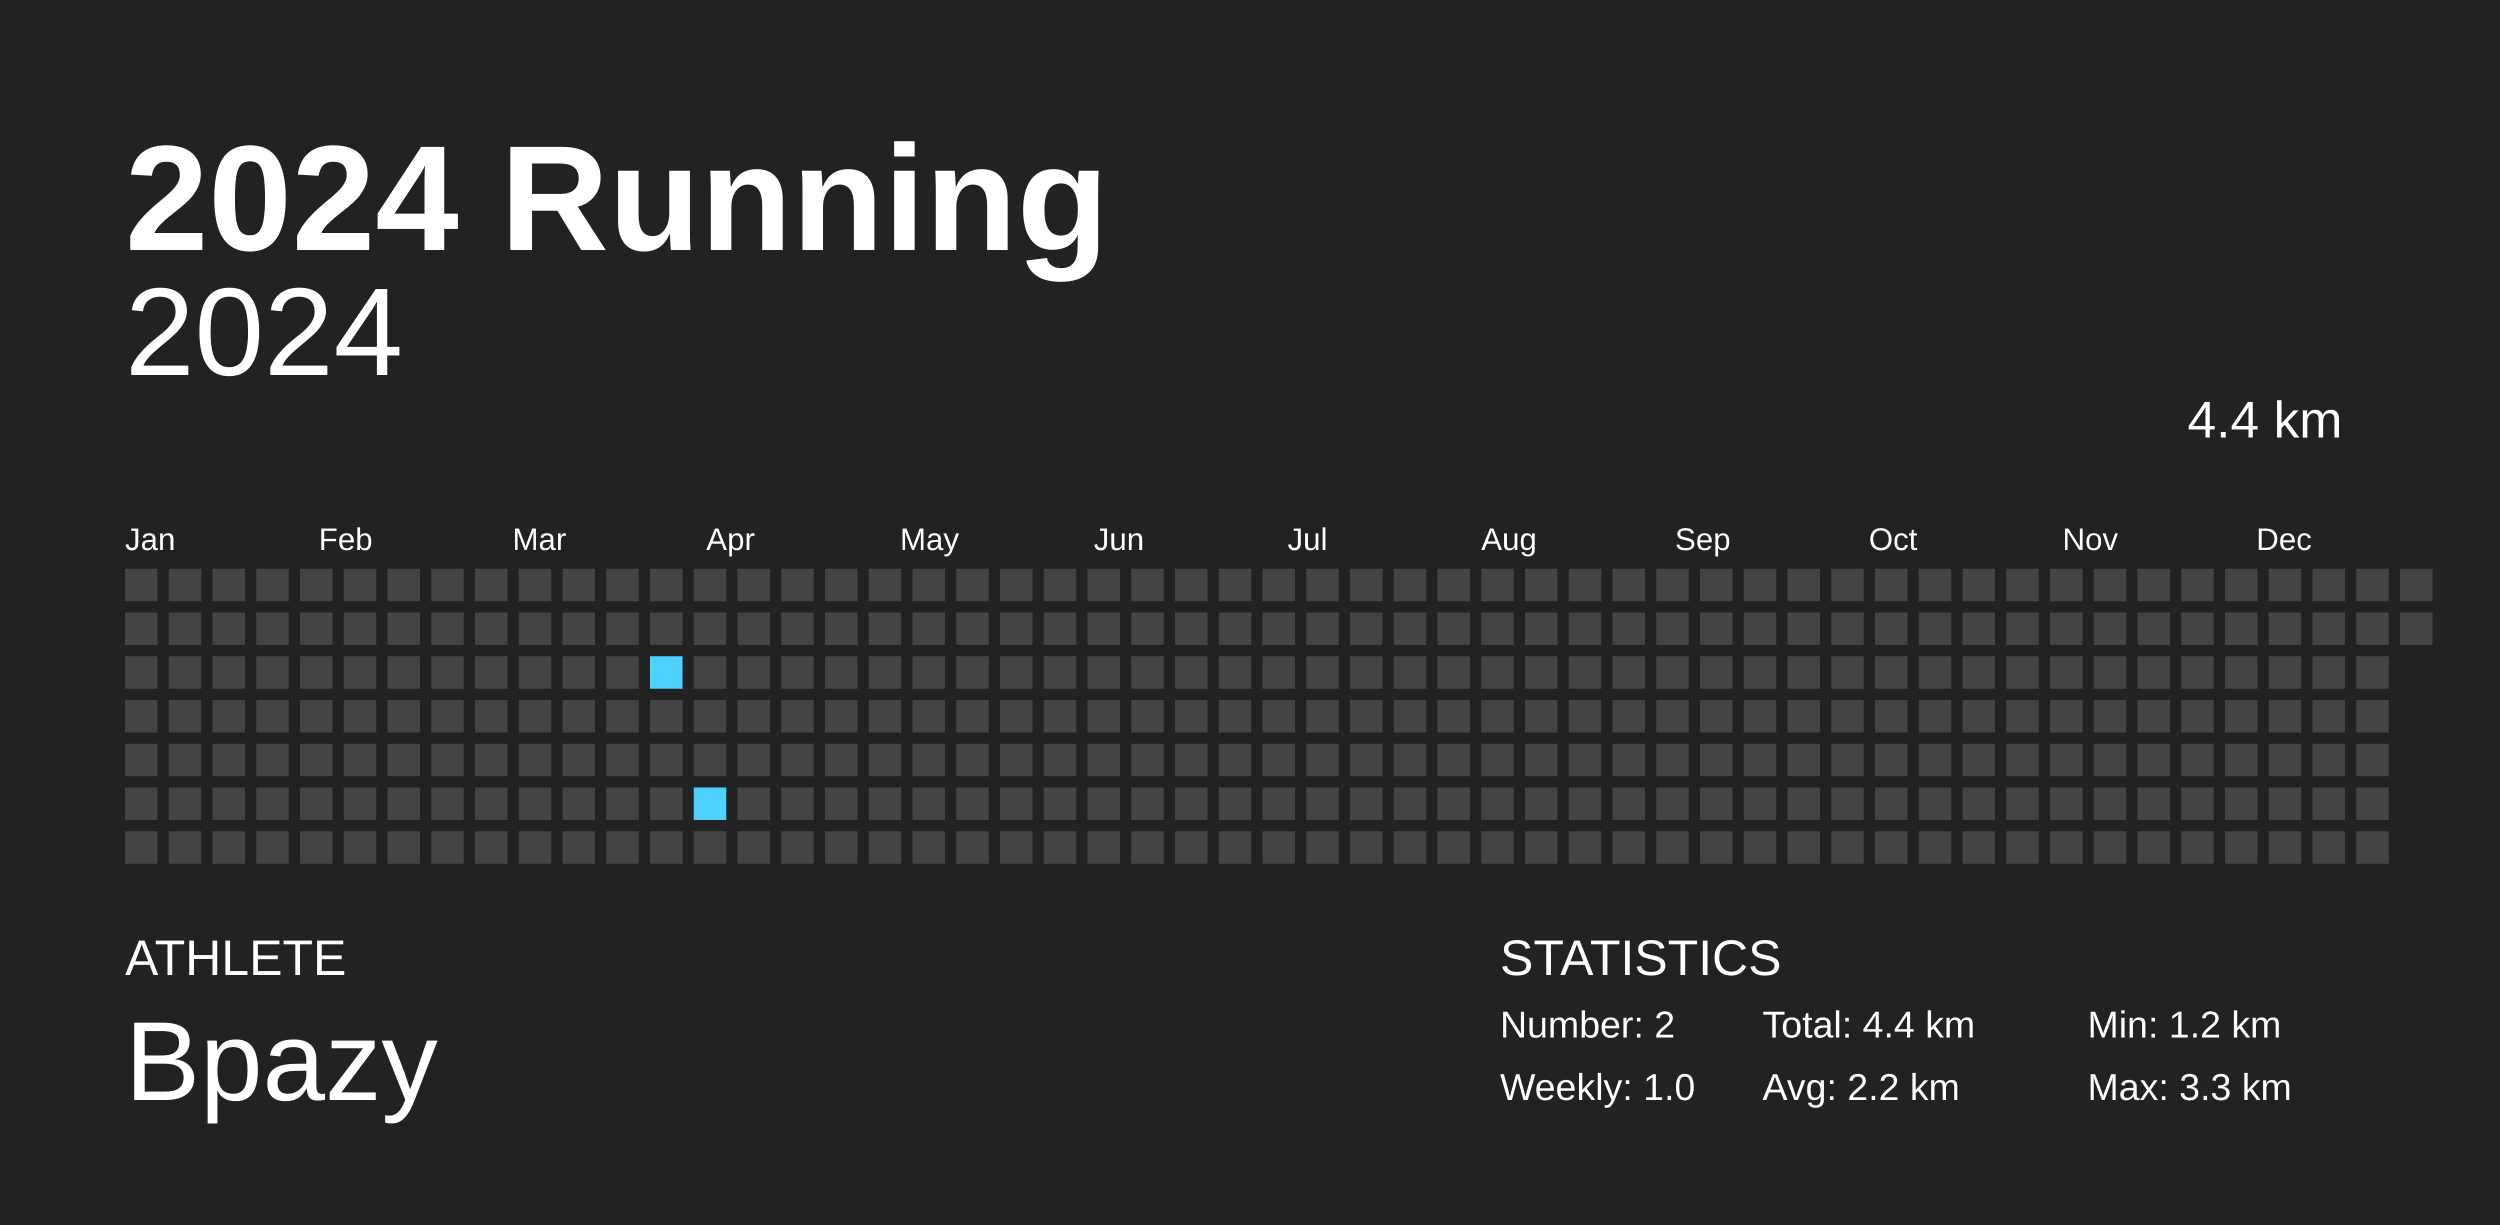
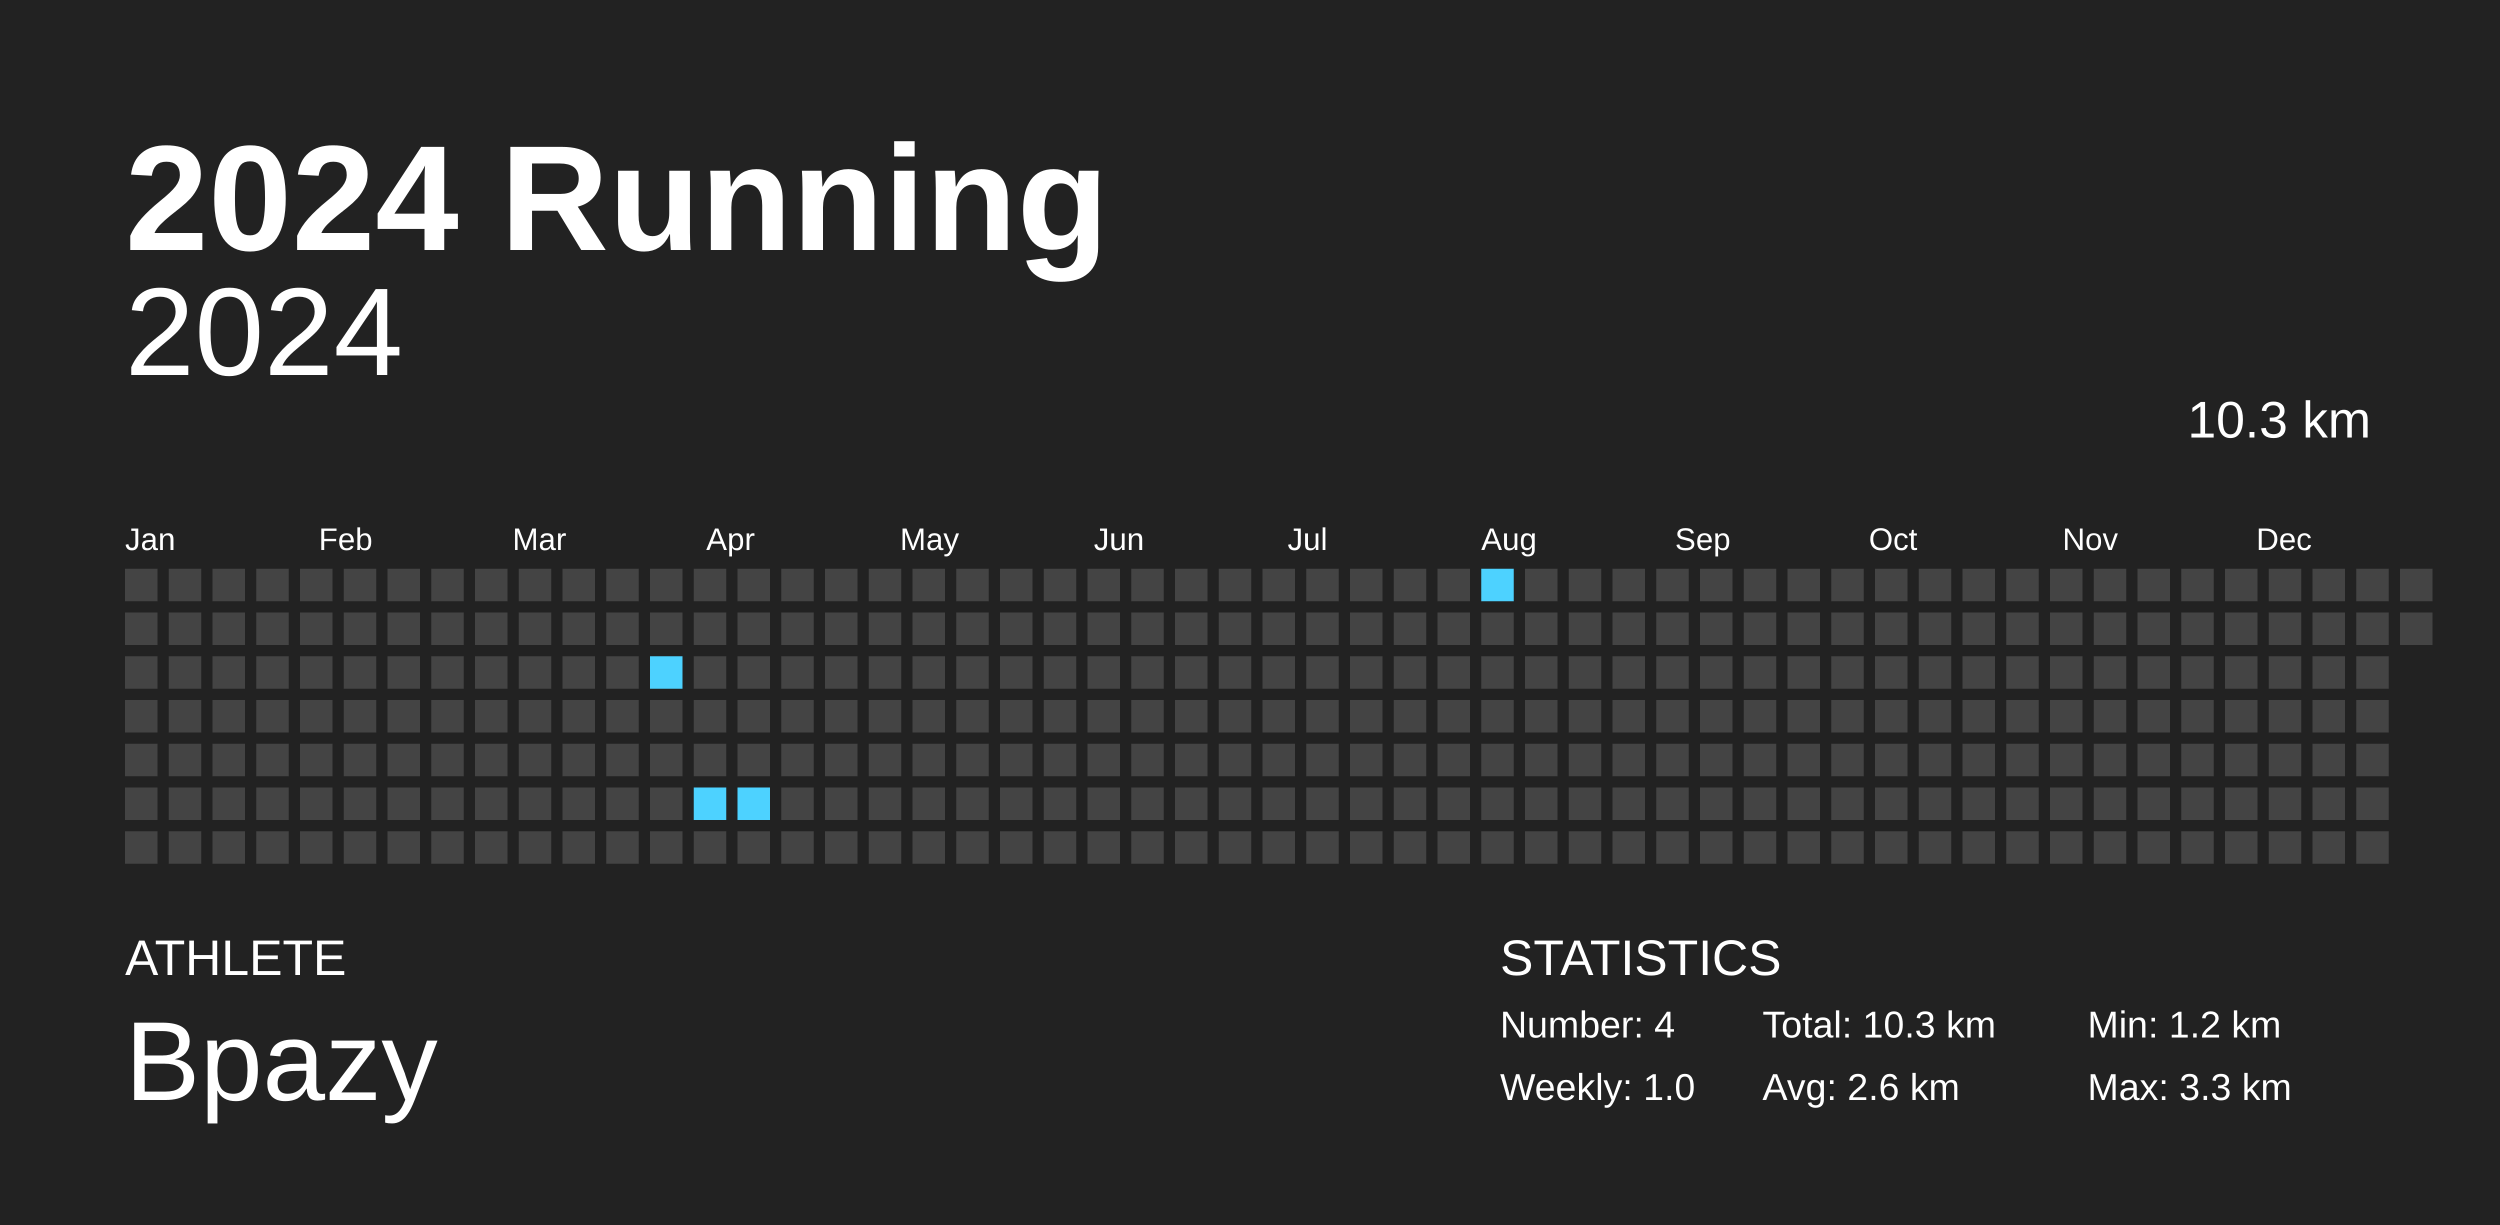
<svg xmlns="http://www.w3.org/2000/svg" baseProfile="full" height="98mm" version="1.1" viewBox="0,0,200,98" width="200mm">
  <defs />
  <rect fill="#222222" height="98" width="200" x="0" y="0" />
  <text fill="#FFFFFF" style="font-size:12px; font-family:Arial; font-weight:bold;" x="10" y="20">2024 Running</text>
  <text fill="#FFFFFF" style="font-size:4px; font-family:Arial" x="10" y="78">ATHLETE</text>
  <text fill="#FFFFFF" style="font-size:9px; font-family:Arial" x="10" y="88">Bpazy</text>
  <text fill="#FFFFFF" style="font-size:4px; font-family:Arial" x="120" y="78">STATISTICS</text>
-   <text fill="#FFFFFF" style="font-size:3px; font-family:Arial" x="120" y="83">Number: 2</text>
+   <text fill="#FFFFFF" style="font-size:3px; font-family:Arial" x="120" y="83">Number: 4</text>
  <text fill="#FFFFFF" style="font-size:3px; font-family:Arial" x="120" y="88">Weekly: 1.0</text>
-   <text fill="#FFFFFF" style="font-size:3px; font-family:Arial" x="141" y="83">Total: 4.4 km</text>
-   <text fill="#FFFFFF" style="font-size:3px; font-family:Arial" x="141" y="88">Avg: 2.2 km</text>
+   <text fill="#FFFFFF" style="font-size:3px; font-family:Arial" x="141" y="83">Total: 10.3 km</text>
+   <text fill="#FFFFFF" style="font-size:3px; font-family:Arial" x="141" y="88">Avg: 2.6 km</text>
  <text fill="#FFFFFF" style="font-size:3px; font-family:Arial" x="167" y="83">Min: 1.2 km</text>
  <text fill="#FFFFFF" style="font-size:3px; font-family:Arial" x="167" y="88">Max: 3.3 km</text>
  <text alignment-baseline="hanging" fill="#FFFFFF" style="font-size:10.0px; font-family:Arial;" x="10" y="30">2024</text>
-   <text alignment-baseline="hanging" fill="#FFFFFF" style="font-size:4.125px; font-family:Arial;" x="175" y="35">4.4 km</text>
+   <text alignment-baseline="hanging" fill="#FFFFFF" style="font-size:4.125px; font-family:Arial;" x="175" y="35">10.3 km</text>
  <text fill="#FFFFFF" style="font-size:2.5px; font-family:Arial" x="10.0" y="44">Jan</text>
  <text fill="#FFFFFF" style="font-size:2.5px; font-family:Arial" x="25.5" y="44">Feb</text>
  <text fill="#FFFFFF" style="font-size:2.5px; font-family:Arial" x="41.0" y="44">Mar</text>
  <text fill="#FFFFFF" style="font-size:2.5px; font-family:Arial" x="56.5" y="44">Apr</text>
  <text fill="#FFFFFF" style="font-size:2.5px; font-family:Arial" x="72.0" y="44">May</text>
  <text fill="#FFFFFF" style="font-size:2.5px; font-family:Arial" x="87.5" y="44">Jun</text>
  <text fill="#FFFFFF" style="font-size:2.5px; font-family:Arial" x="103.0" y="44">Jul</text>
  <text fill="#FFFFFF" style="font-size:2.5px; font-family:Arial" x="118.5" y="44">Aug</text>
  <text fill="#FFFFFF" style="font-size:2.5px; font-family:Arial" x="134.0" y="44">Sep</text>
  <text fill="#FFFFFF" style="font-size:2.5px; font-family:Arial" x="149.5" y="44">Oct</text>
  <text fill="#FFFFFF" style="font-size:2.5px; font-family:Arial" x="165.0" y="44">Nov</text>
  <text fill="#FFFFFF" style="font-size:2.5px; font-family:Arial" x="180.5" y="44">Dec</text>
  <rect fill="#444444" height="2.6" width="2.6" x="10.0" y="45.5" />
  <rect fill="#444444" height="2.6" width="2.6" x="10.0" y="49.0" />
  <rect fill="#444444" height="2.6" width="2.6" x="10.0" y="52.5" />
  <rect fill="#444444" height="2.6" width="2.6" x="10.0" y="56.0" />
  <rect fill="#444444" height="2.6" width="2.6" x="10.0" y="59.5" />
  <rect fill="#444444" height="2.6" width="2.6" x="10.0" y="63.0" />
  <rect fill="#444444" height="2.6" width="2.6" x="10.0" y="66.5" />
  <rect fill="#444444" height="2.6" width="2.6" x="13.5" y="45.5" />
  <rect fill="#444444" height="2.6" width="2.6" x="13.5" y="49.0" />
  <rect fill="#444444" height="2.6" width="2.6" x="13.5" y="52.5" />
  <rect fill="#444444" height="2.6" width="2.6" x="13.5" y="56.0" />
  <rect fill="#444444" height="2.6" width="2.6" x="13.5" y="59.5" />
  <rect fill="#444444" height="2.6" width="2.6" x="13.5" y="63.0" />
  <rect fill="#444444" height="2.6" width="2.6" x="13.5" y="66.5" />
  <rect fill="#444444" height="2.6" width="2.6" x="17.0" y="45.5" />
  <rect fill="#444444" height="2.6" width="2.6" x="17.0" y="49.0" />
  <rect fill="#444444" height="2.6" width="2.6" x="17.0" y="52.5" />
  <rect fill="#444444" height="2.6" width="2.6" x="17.0" y="56.0" />
  <rect fill="#444444" height="2.6" width="2.6" x="17.0" y="59.5" />
  <rect fill="#444444" height="2.6" width="2.6" x="17.0" y="63.0" />
  <rect fill="#444444" height="2.6" width="2.6" x="17.0" y="66.5" />
  <rect fill="#444444" height="2.6" width="2.6" x="20.5" y="45.5" />
  <rect fill="#444444" height="2.6" width="2.6" x="20.5" y="49.0" />
  <rect fill="#444444" height="2.6" width="2.6" x="20.5" y="52.5" />
  <rect fill="#444444" height="2.6" width="2.6" x="20.5" y="56.0" />
  <rect fill="#444444" height="2.6" width="2.6" x="20.5" y="59.5" />
  <rect fill="#444444" height="2.6" width="2.6" x="20.5" y="63.0" />
  <rect fill="#444444" height="2.6" width="2.6" x="20.5" y="66.5" />
  <rect fill="#444444" height="2.6" width="2.6" x="24.0" y="45.5" />
  <rect fill="#444444" height="2.6" width="2.6" x="24.0" y="49.0" />
  <rect fill="#444444" height="2.6" width="2.6" x="24.0" y="52.5" />
  <rect fill="#444444" height="2.6" width="2.6" x="24.0" y="56.0" />
  <rect fill="#444444" height="2.6" width="2.6" x="24.0" y="59.5" />
  <rect fill="#444444" height="2.6" width="2.6" x="24.0" y="63.0" />
  <rect fill="#444444" height="2.6" width="2.6" x="24.0" y="66.5" />
  <rect fill="#444444" height="2.6" width="2.6" x="27.5" y="45.5" />
  <rect fill="#444444" height="2.6" width="2.6" x="27.5" y="49.0" />
  <rect fill="#444444" height="2.6" width="2.6" x="27.5" y="52.5" />
  <rect fill="#444444" height="2.6" width="2.6" x="27.5" y="56.0" />
  <rect fill="#444444" height="2.6" width="2.6" x="27.5" y="59.5" />
  <rect fill="#444444" height="2.6" width="2.6" x="27.5" y="63.0" />
  <rect fill="#444444" height="2.6" width="2.6" x="27.5" y="66.5" />
  <rect fill="#444444" height="2.6" width="2.6" x="31.0" y="45.5" />
  <rect fill="#444444" height="2.6" width="2.6" x="31.0" y="49.0" />
  <rect fill="#444444" height="2.6" width="2.6" x="31.0" y="52.5" />
  <rect fill="#444444" height="2.6" width="2.6" x="31.0" y="56.0" />
  <rect fill="#444444" height="2.6" width="2.6" x="31.0" y="59.5" />
  <rect fill="#444444" height="2.6" width="2.6" x="31.0" y="63.0" />
  <rect fill="#444444" height="2.6" width="2.6" x="31.0" y="66.5" />
  <rect fill="#444444" height="2.6" width="2.6" x="34.5" y="45.5" />
  <rect fill="#444444" height="2.6" width="2.6" x="34.5" y="49.0" />
  <rect fill="#444444" height="2.6" width="2.6" x="34.5" y="52.5" />
  <rect fill="#444444" height="2.6" width="2.6" x="34.5" y="56.0" />
  <rect fill="#444444" height="2.6" width="2.6" x="34.5" y="59.5" />
  <rect fill="#444444" height="2.6" width="2.6" x="34.5" y="63.0" />
  <rect fill="#444444" height="2.6" width="2.6" x="34.5" y="66.5" />
  <rect fill="#444444" height="2.6" width="2.6" x="38.0" y="45.5" />
  <rect fill="#444444" height="2.6" width="2.6" x="38.0" y="49.0" />
  <rect fill="#444444" height="2.6" width="2.6" x="38.0" y="52.5" />
  <rect fill="#444444" height="2.6" width="2.6" x="38.0" y="56.0" />
  <rect fill="#444444" height="2.6" width="2.6" x="38.0" y="59.5" />
  <rect fill="#444444" height="2.6" width="2.6" x="38.0" y="63.0" />
  <rect fill="#444444" height="2.6" width="2.6" x="38.0" y="66.5" />
  <rect fill="#444444" height="2.6" width="2.6" x="41.5" y="45.5" />
  <rect fill="#444444" height="2.6" width="2.6" x="41.5" y="49.0" />
  <rect fill="#444444" height="2.6" width="2.6" x="41.5" y="52.5" />
  <rect fill="#444444" height="2.6" width="2.6" x="41.5" y="56.0" />
  <rect fill="#444444" height="2.6" width="2.6" x="41.5" y="59.5" />
  <rect fill="#444444" height="2.6" width="2.6" x="41.5" y="63.0" />
  <rect fill="#444444" height="2.6" width="2.6" x="41.5" y="66.5" />
  <rect fill="#444444" height="2.6" width="2.6" x="45.0" y="45.5" />
  <rect fill="#444444" height="2.6" width="2.6" x="45.0" y="49.0" />
  <rect fill="#444444" height="2.6" width="2.6" x="45.0" y="52.5" />
  <rect fill="#444444" height="2.6" width="2.6" x="45.0" y="56.0" />
  <rect fill="#444444" height="2.6" width="2.6" x="45.0" y="59.5" />
  <rect fill="#444444" height="2.6" width="2.6" x="45.0" y="63.0" />
  <rect fill="#444444" height="2.6" width="2.6" x="45.0" y="66.5" />
  <rect fill="#444444" height="2.6" width="2.6" x="48.5" y="45.5" />
  <rect fill="#444444" height="2.6" width="2.6" x="48.5" y="49.0" />
  <rect fill="#444444" height="2.6" width="2.6" x="48.5" y="52.5" />
  <rect fill="#444444" height="2.6" width="2.6" x="48.5" y="56.0" />
  <rect fill="#444444" height="2.6" width="2.6" x="48.5" y="59.5" />
  <rect fill="#444444" height="2.6" width="2.6" x="48.5" y="63.0" />
  <rect fill="#444444" height="2.6" width="2.6" x="48.5" y="66.5" />
  <rect fill="#444444" height="2.6" width="2.6" x="52.0" y="45.5" />
  <rect fill="#444444" height="2.6" width="2.6" x="52.0" y="49.0" />
  <rect fill="#4dd2ff" height="2.6" width="2.6" x="52.0" y="52.5" />
  <rect fill="#444444" height="2.6" width="2.6" x="52.0" y="56.0" />
  <rect fill="#444444" height="2.6" width="2.6" x="52.0" y="59.5" />
  <rect fill="#444444" height="2.6" width="2.6" x="52.0" y="63.0" />
  <rect fill="#444444" height="2.6" width="2.6" x="52.0" y="66.5" />
  <rect fill="#444444" height="2.6" width="2.6" x="55.5" y="45.5" />
  <rect fill="#444444" height="2.6" width="2.6" x="55.5" y="49.0" />
  <rect fill="#444444" height="2.6" width="2.6" x="55.5" y="52.5" />
  <rect fill="#444444" height="2.6" width="2.6" x="55.5" y="56.0" />
  <rect fill="#444444" height="2.6" width="2.6" x="55.5" y="59.5" />
  <rect fill="#4dd2ff" height="2.6" width="2.6" x="55.5" y="63.0" />
  <rect fill="#444444" height="2.6" width="2.6" x="55.5" y="66.5" />
  <rect fill="#444444" height="2.6" width="2.6" x="59.0" y="45.5" />
  <rect fill="#444444" height="2.6" width="2.6" x="59.0" y="49.0" />
  <rect fill="#444444" height="2.6" width="2.6" x="59.0" y="52.5" />
  <rect fill="#444444" height="2.6" width="2.6" x="59.0" y="56.0" />
  <rect fill="#444444" height="2.6" width="2.6" x="59.0" y="59.5" />
-   <rect fill="#444444" height="2.6" width="2.6" x="59.0" y="63.0" />
+   <rect fill="#4dd2ff" height="2.6" width="2.6" x="59.0" y="63.0" />
  <rect fill="#444444" height="2.6" width="2.6" x="59.0" y="66.5" />
  <rect fill="#444444" height="2.6" width="2.6" x="62.5" y="45.5" />
  <rect fill="#444444" height="2.6" width="2.6" x="62.5" y="49.0" />
  <rect fill="#444444" height="2.6" width="2.6" x="62.5" y="52.5" />
  <rect fill="#444444" height="2.6" width="2.6" x="62.5" y="56.0" />
  <rect fill="#444444" height="2.6" width="2.6" x="62.5" y="59.5" />
  <rect fill="#444444" height="2.6" width="2.6" x="62.5" y="63.0" />
  <rect fill="#444444" height="2.6" width="2.6" x="62.5" y="66.5" />
  <rect fill="#444444" height="2.6" width="2.6" x="66.0" y="45.5" />
  <rect fill="#444444" height="2.6" width="2.6" x="66.0" y="49.0" />
  <rect fill="#444444" height="2.6" width="2.6" x="66.0" y="52.5" />
  <rect fill="#444444" height="2.6" width="2.6" x="66.0" y="56.0" />
  <rect fill="#444444" height="2.6" width="2.6" x="66.0" y="59.5" />
  <rect fill="#444444" height="2.6" width="2.6" x="66.0" y="63.0" />
  <rect fill="#444444" height="2.6" width="2.6" x="66.0" y="66.5" />
  <rect fill="#444444" height="2.6" width="2.6" x="69.5" y="45.5" />
  <rect fill="#444444" height="2.6" width="2.6" x="69.5" y="49.0" />
  <rect fill="#444444" height="2.6" width="2.6" x="69.5" y="52.5" />
  <rect fill="#444444" height="2.6" width="2.6" x="69.5" y="56.0" />
  <rect fill="#444444" height="2.6" width="2.6" x="69.5" y="59.5" />
  <rect fill="#444444" height="2.6" width="2.6" x="69.5" y="63.0" />
  <rect fill="#444444" height="2.6" width="2.6" x="69.5" y="66.5" />
  <rect fill="#444444" height="2.6" width="2.6" x="73.0" y="45.5" />
  <rect fill="#444444" height="2.6" width="2.6" x="73.0" y="49.0" />
  <rect fill="#444444" height="2.6" width="2.6" x="73.0" y="52.5" />
  <rect fill="#444444" height="2.6" width="2.6" x="73.0" y="56.0" />
  <rect fill="#444444" height="2.6" width="2.6" x="73.0" y="59.5" />
  <rect fill="#444444" height="2.6" width="2.6" x="73.0" y="63.0" />
  <rect fill="#444444" height="2.6" width="2.6" x="73.0" y="66.5" />
  <rect fill="#444444" height="2.6" width="2.6" x="76.5" y="45.5" />
  <rect fill="#444444" height="2.6" width="2.6" x="76.5" y="49.0" />
  <rect fill="#444444" height="2.6" width="2.6" x="76.5" y="52.5" />
  <rect fill="#444444" height="2.6" width="2.6" x="76.5" y="56.0" />
  <rect fill="#444444" height="2.6" width="2.6" x="76.5" y="59.5" />
  <rect fill="#444444" height="2.6" width="2.6" x="76.5" y="63.0" />
  <rect fill="#444444" height="2.6" width="2.6" x="76.5" y="66.5" />
  <rect fill="#444444" height="2.6" width="2.6" x="80.0" y="45.5" />
  <rect fill="#444444" height="2.6" width="2.6" x="80.0" y="49.0" />
  <rect fill="#444444" height="2.6" width="2.6" x="80.0" y="52.5" />
  <rect fill="#444444" height="2.6" width="2.6" x="80.0" y="56.0" />
  <rect fill="#444444" height="2.6" width="2.6" x="80.0" y="59.5" />
  <rect fill="#444444" height="2.6" width="2.6" x="80.0" y="63.0" />
  <rect fill="#444444" height="2.6" width="2.6" x="80.0" y="66.5" />
  <rect fill="#444444" height="2.6" width="2.6" x="83.5" y="45.5" />
  <rect fill="#444444" height="2.6" width="2.6" x="83.5" y="49.0" />
  <rect fill="#444444" height="2.6" width="2.6" x="83.5" y="52.5" />
  <rect fill="#444444" height="2.6" width="2.6" x="83.5" y="56.0" />
  <rect fill="#444444" height="2.6" width="2.6" x="83.5" y="59.5" />
  <rect fill="#444444" height="2.6" width="2.6" x="83.5" y="63.0" />
  <rect fill="#444444" height="2.6" width="2.6" x="83.5" y="66.5" />
  <rect fill="#444444" height="2.6" width="2.6" x="87.0" y="45.5" />
  <rect fill="#444444" height="2.6" width="2.6" x="87.0" y="49.0" />
  <rect fill="#444444" height="2.6" width="2.6" x="87.0" y="52.5" />
  <rect fill="#444444" height="2.6" width="2.6" x="87.0" y="56.0" />
  <rect fill="#444444" height="2.6" width="2.6" x="87.0" y="59.5" />
  <rect fill="#444444" height="2.6" width="2.6" x="87.0" y="63.0" />
  <rect fill="#444444" height="2.6" width="2.6" x="87.0" y="66.5" />
  <rect fill="#444444" height="2.6" width="2.6" x="90.5" y="45.5" />
  <rect fill="#444444" height="2.6" width="2.6" x="90.5" y="49.0" />
  <rect fill="#444444" height="2.6" width="2.6" x="90.5" y="52.5" />
  <rect fill="#444444" height="2.6" width="2.6" x="90.5" y="56.0" />
  <rect fill="#444444" height="2.6" width="2.6" x="90.5" y="59.5" />
  <rect fill="#444444" height="2.6" width="2.6" x="90.5" y="63.0" />
  <rect fill="#444444" height="2.6" width="2.6" x="90.5" y="66.5" />
  <rect fill="#444444" height="2.6" width="2.6" x="94.0" y="45.5" />
  <rect fill="#444444" height="2.6" width="2.6" x="94.0" y="49.0" />
  <rect fill="#444444" height="2.6" width="2.6" x="94.0" y="52.5" />
  <rect fill="#444444" height="2.6" width="2.6" x="94.0" y="56.0" />
  <rect fill="#444444" height="2.6" width="2.6" x="94.0" y="59.5" />
  <rect fill="#444444" height="2.6" width="2.6" x="94.0" y="63.0" />
  <rect fill="#444444" height="2.6" width="2.6" x="94.0" y="66.5" />
  <rect fill="#444444" height="2.6" width="2.6" x="97.5" y="45.5" />
  <rect fill="#444444" height="2.6" width="2.6" x="97.5" y="49.0" />
  <rect fill="#444444" height="2.6" width="2.6" x="97.5" y="52.5" />
  <rect fill="#444444" height="2.6" width="2.6" x="97.5" y="56.0" />
  <rect fill="#444444" height="2.6" width="2.6" x="97.5" y="59.5" />
  <rect fill="#444444" height="2.6" width="2.6" x="97.5" y="63.0" />
  <rect fill="#444444" height="2.6" width="2.6" x="97.5" y="66.5" />
  <rect fill="#444444" height="2.6" width="2.6" x="101.0" y="45.5" />
  <rect fill="#444444" height="2.6" width="2.6" x="101.0" y="49.0" />
  <rect fill="#444444" height="2.6" width="2.6" x="101.0" y="52.5" />
  <rect fill="#444444" height="2.6" width="2.6" x="101.0" y="56.0" />
  <rect fill="#444444" height="2.6" width="2.6" x="101.0" y="59.5" />
  <rect fill="#444444" height="2.6" width="2.6" x="101.0" y="63.0" />
  <rect fill="#444444" height="2.6" width="2.6" x="101.0" y="66.5" />
  <rect fill="#444444" height="2.6" width="2.6" x="104.5" y="45.5" />
  <rect fill="#444444" height="2.6" width="2.6" x="104.5" y="49.0" />
  <rect fill="#444444" height="2.6" width="2.6" x="104.5" y="52.5" />
  <rect fill="#444444" height="2.6" width="2.6" x="104.5" y="56.0" />
  <rect fill="#444444" height="2.6" width="2.6" x="104.5" y="59.5" />
  <rect fill="#444444" height="2.6" width="2.6" x="104.5" y="63.0" />
  <rect fill="#444444" height="2.6" width="2.6" x="104.5" y="66.5" />
  <rect fill="#444444" height="2.6" width="2.6" x="108.0" y="45.5" />
  <rect fill="#444444" height="2.6" width="2.6" x="108.0" y="49.0" />
  <rect fill="#444444" height="2.6" width="2.6" x="108.0" y="52.5" />
  <rect fill="#444444" height="2.6" width="2.6" x="108.0" y="56.0" />
  <rect fill="#444444" height="2.6" width="2.6" x="108.0" y="59.5" />
  <rect fill="#444444" height="2.6" width="2.6" x="108.0" y="63.0" />
  <rect fill="#444444" height="2.6" width="2.6" x="108.0" y="66.5" />
  <rect fill="#444444" height="2.6" width="2.6" x="111.5" y="45.5" />
  <rect fill="#444444" height="2.6" width="2.6" x="111.5" y="49.0" />
  <rect fill="#444444" height="2.6" width="2.6" x="111.5" y="52.5" />
  <rect fill="#444444" height="2.6" width="2.6" x="111.5" y="56.0" />
  <rect fill="#444444" height="2.6" width="2.6" x="111.5" y="59.5" />
  <rect fill="#444444" height="2.6" width="2.6" x="111.5" y="63.0" />
  <rect fill="#444444" height="2.6" width="2.6" x="111.5" y="66.5" />
  <rect fill="#444444" height="2.6" width="2.6" x="115.0" y="45.5" />
  <rect fill="#444444" height="2.6" width="2.6" x="115.0" y="49.0" />
  <rect fill="#444444" height="2.6" width="2.6" x="115.0" y="52.5" />
  <rect fill="#444444" height="2.6" width="2.6" x="115.0" y="56.0" />
  <rect fill="#444444" height="2.6" width="2.6" x="115.0" y="59.5" />
  <rect fill="#444444" height="2.6" width="2.6" x="115.0" y="63.0" />
  <rect fill="#444444" height="2.6" width="2.6" x="115.0" y="66.5" />
-   <rect fill="#444444" height="2.6" width="2.6" x="118.5" y="45.5" />
+   <rect fill="#4dd2ff" height="2.6" width="2.6" x="118.5" y="45.5" />
  <rect fill="#444444" height="2.6" width="2.6" x="118.5" y="49.0" />
  <rect fill="#444444" height="2.6" width="2.6" x="118.5" y="52.5" />
  <rect fill="#444444" height="2.6" width="2.6" x="118.5" y="56.0" />
  <rect fill="#444444" height="2.6" width="2.6" x="118.5" y="59.5" />
  <rect fill="#444444" height="2.6" width="2.6" x="118.5" y="63.0" />
  <rect fill="#444444" height="2.6" width="2.6" x="118.5" y="66.5" />
  <rect fill="#444444" height="2.6" width="2.6" x="122.0" y="45.5" />
  <rect fill="#444444" height="2.6" width="2.6" x="122.0" y="49.0" />
  <rect fill="#444444" height="2.6" width="2.6" x="122.0" y="52.5" />
  <rect fill="#444444" height="2.6" width="2.6" x="122.0" y="56.0" />
  <rect fill="#444444" height="2.6" width="2.6" x="122.0" y="59.5" />
  <rect fill="#444444" height="2.6" width="2.6" x="122.0" y="63.0" />
  <rect fill="#444444" height="2.6" width="2.6" x="122.0" y="66.5" />
  <rect fill="#444444" height="2.6" width="2.6" x="125.5" y="45.5" />
  <rect fill="#444444" height="2.6" width="2.6" x="125.5" y="49.0" />
  <rect fill="#444444" height="2.6" width="2.6" x="125.5" y="52.5" />
  <rect fill="#444444" height="2.6" width="2.6" x="125.5" y="56.0" />
  <rect fill="#444444" height="2.6" width="2.6" x="125.5" y="59.5" />
  <rect fill="#444444" height="2.6" width="2.6" x="125.5" y="63.0" />
  <rect fill="#444444" height="2.6" width="2.6" x="125.5" y="66.5" />
  <rect fill="#444444" height="2.6" width="2.6" x="129.0" y="45.5" />
  <rect fill="#444444" height="2.6" width="2.6" x="129.0" y="49.0" />
  <rect fill="#444444" height="2.6" width="2.6" x="129.0" y="52.5" />
  <rect fill="#444444" height="2.6" width="2.6" x="129.0" y="56.0" />
  <rect fill="#444444" height="2.6" width="2.6" x="129.0" y="59.5" />
  <rect fill="#444444" height="2.6" width="2.6" x="129.0" y="63.0" />
  <rect fill="#444444" height="2.6" width="2.6" x="129.0" y="66.5" />
  <rect fill="#444444" height="2.6" width="2.6" x="132.5" y="45.5" />
  <rect fill="#444444" height="2.6" width="2.6" x="132.5" y="49.0" />
  <rect fill="#444444" height="2.6" width="2.6" x="132.5" y="52.5" />
  <rect fill="#444444" height="2.6" width="2.6" x="132.5" y="56.0" />
  <rect fill="#444444" height="2.6" width="2.6" x="132.5" y="59.5" />
  <rect fill="#444444" height="2.6" width="2.6" x="132.5" y="63.0" />
  <rect fill="#444444" height="2.6" width="2.6" x="132.5" y="66.5" />
  <rect fill="#444444" height="2.6" width="2.6" x="136.0" y="45.5" />
  <rect fill="#444444" height="2.6" width="2.6" x="136.0" y="49.0" />
  <rect fill="#444444" height="2.6" width="2.6" x="136.0" y="52.5" />
  <rect fill="#444444" height="2.6" width="2.6" x="136.0" y="56.0" />
  <rect fill="#444444" height="2.6" width="2.6" x="136.0" y="59.5" />
  <rect fill="#444444" height="2.6" width="2.6" x="136.0" y="63.0" />
  <rect fill="#444444" height="2.6" width="2.6" x="136.0" y="66.5" />
  <rect fill="#444444" height="2.6" width="2.6" x="139.5" y="45.5" />
  <rect fill="#444444" height="2.6" width="2.6" x="139.5" y="49.0" />
  <rect fill="#444444" height="2.6" width="2.6" x="139.5" y="52.5" />
  <rect fill="#444444" height="2.6" width="2.6" x="139.5" y="56.0" />
  <rect fill="#444444" height="2.6" width="2.6" x="139.5" y="59.5" />
  <rect fill="#444444" height="2.6" width="2.6" x="139.5" y="63.0" />
  <rect fill="#444444" height="2.6" width="2.6" x="139.5" y="66.5" />
  <rect fill="#444444" height="2.6" width="2.6" x="143.0" y="45.5" />
  <rect fill="#444444" height="2.6" width="2.6" x="143.0" y="49.0" />
  <rect fill="#444444" height="2.6" width="2.6" x="143.0" y="52.5" />
  <rect fill="#444444" height="2.6" width="2.6" x="143.0" y="56.0" />
  <rect fill="#444444" height="2.6" width="2.6" x="143.0" y="59.5" />
  <rect fill="#444444" height="2.6" width="2.6" x="143.0" y="63.0" />
  <rect fill="#444444" height="2.6" width="2.6" x="143.0" y="66.5" />
  <rect fill="#444444" height="2.6" width="2.6" x="146.5" y="45.5" />
  <rect fill="#444444" height="2.6" width="2.6" x="146.5" y="49.0" />
  <rect fill="#444444" height="2.6" width="2.6" x="146.5" y="52.5" />
  <rect fill="#444444" height="2.6" width="2.6" x="146.5" y="56.0" />
  <rect fill="#444444" height="2.6" width="2.6" x="146.5" y="59.5" />
  <rect fill="#444444" height="2.6" width="2.6" x="146.5" y="63.0" />
  <rect fill="#444444" height="2.6" width="2.6" x="146.5" y="66.5" />
  <rect fill="#444444" height="2.6" width="2.6" x="150.0" y="45.5" />
  <rect fill="#444444" height="2.6" width="2.6" x="150.0" y="49.0" />
  <rect fill="#444444" height="2.6" width="2.6" x="150.0" y="52.5" />
  <rect fill="#444444" height="2.6" width="2.6" x="150.0" y="56.0" />
  <rect fill="#444444" height="2.6" width="2.6" x="150.0" y="59.5" />
  <rect fill="#444444" height="2.6" width="2.6" x="150.0" y="63.0" />
  <rect fill="#444444" height="2.6" width="2.6" x="150.0" y="66.5" />
  <rect fill="#444444" height="2.6" width="2.6" x="153.5" y="45.5" />
  <rect fill="#444444" height="2.6" width="2.6" x="153.5" y="49.0" />
  <rect fill="#444444" height="2.6" width="2.6" x="153.5" y="52.5" />
  <rect fill="#444444" height="2.6" width="2.6" x="153.5" y="56.0" />
  <rect fill="#444444" height="2.6" width="2.6" x="153.5" y="59.5" />
  <rect fill="#444444" height="2.6" width="2.6" x="153.5" y="63.0" />
  <rect fill="#444444" height="2.6" width="2.6" x="153.5" y="66.5" />
  <rect fill="#444444" height="2.6" width="2.6" x="157.0" y="45.5" />
  <rect fill="#444444" height="2.6" width="2.6" x="157.0" y="49.0" />
  <rect fill="#444444" height="2.6" width="2.6" x="157.0" y="52.5" />
  <rect fill="#444444" height="2.6" width="2.6" x="157.0" y="56.0" />
  <rect fill="#444444" height="2.6" width="2.6" x="157.0" y="59.5" />
  <rect fill="#444444" height="2.6" width="2.6" x="157.0" y="63.0" />
  <rect fill="#444444" height="2.6" width="2.6" x="157.0" y="66.5" />
  <rect fill="#444444" height="2.6" width="2.6" x="160.5" y="45.5" />
  <rect fill="#444444" height="2.6" width="2.6" x="160.5" y="49.0" />
  <rect fill="#444444" height="2.6" width="2.6" x="160.5" y="52.5" />
  <rect fill="#444444" height="2.6" width="2.6" x="160.5" y="56.0" />
  <rect fill="#444444" height="2.6" width="2.6" x="160.5" y="59.5" />
  <rect fill="#444444" height="2.6" width="2.6" x="160.5" y="63.0" />
  <rect fill="#444444" height="2.6" width="2.6" x="160.5" y="66.5" />
  <rect fill="#444444" height="2.6" width="2.6" x="164.0" y="45.5" />
  <rect fill="#444444" height="2.6" width="2.6" x="164.0" y="49.0" />
  <rect fill="#444444" height="2.6" width="2.6" x="164.0" y="52.5" />
  <rect fill="#444444" height="2.6" width="2.6" x="164.0" y="56.0" />
  <rect fill="#444444" height="2.6" width="2.6" x="164.0" y="59.5" />
  <rect fill="#444444" height="2.6" width="2.6" x="164.0" y="63.0" />
  <rect fill="#444444" height="2.6" width="2.6" x="164.0" y="66.5" />
  <rect fill="#444444" height="2.6" width="2.6" x="167.5" y="45.5" />
  <rect fill="#444444" height="2.6" width="2.6" x="167.5" y="49.0" />
  <rect fill="#444444" height="2.6" width="2.6" x="167.5" y="52.5" />
  <rect fill="#444444" height="2.6" width="2.6" x="167.5" y="56.0" />
  <rect fill="#444444" height="2.6" width="2.6" x="167.5" y="59.5" />
  <rect fill="#444444" height="2.6" width="2.6" x="167.5" y="63.0" />
  <rect fill="#444444" height="2.6" width="2.6" x="167.5" y="66.5" />
  <rect fill="#444444" height="2.6" width="2.6" x="171.0" y="45.5" />
  <rect fill="#444444" height="2.6" width="2.6" x="171.0" y="49.0" />
  <rect fill="#444444" height="2.6" width="2.6" x="171.0" y="52.5" />
  <rect fill="#444444" height="2.6" width="2.6" x="171.0" y="56.0" />
  <rect fill="#444444" height="2.6" width="2.6" x="171.0" y="59.5" />
  <rect fill="#444444" height="2.6" width="2.6" x="171.0" y="63.0" />
  <rect fill="#444444" height="2.6" width="2.6" x="171.0" y="66.5" />
  <rect fill="#444444" height="2.6" width="2.6" x="174.5" y="45.5" />
  <rect fill="#444444" height="2.6" width="2.6" x="174.5" y="49.0" />
  <rect fill="#444444" height="2.6" width="2.6" x="174.5" y="52.5" />
  <rect fill="#444444" height="2.6" width="2.6" x="174.5" y="56.0" />
  <rect fill="#444444" height="2.6" width="2.6" x="174.5" y="59.5" />
  <rect fill="#444444" height="2.6" width="2.6" x="174.5" y="63.0" />
  <rect fill="#444444" height="2.6" width="2.6" x="174.5" y="66.5" />
  <rect fill="#444444" height="2.6" width="2.6" x="178.0" y="45.5" />
  <rect fill="#444444" height="2.6" width="2.6" x="178.0" y="49.0" />
  <rect fill="#444444" height="2.6" width="2.6" x="178.0" y="52.5" />
  <rect fill="#444444" height="2.6" width="2.6" x="178.0" y="56.0" />
  <rect fill="#444444" height="2.6" width="2.6" x="178.0" y="59.5" />
  <rect fill="#444444" height="2.6" width="2.6" x="178.0" y="63.0" />
  <rect fill="#444444" height="2.6" width="2.6" x="178.0" y="66.5" />
  <rect fill="#444444" height="2.6" width="2.6" x="181.5" y="45.5" />
  <rect fill="#444444" height="2.6" width="2.6" x="181.5" y="49.0" />
  <rect fill="#444444" height="2.6" width="2.6" x="181.5" y="52.5" />
  <rect fill="#444444" height="2.6" width="2.6" x="181.5" y="56.0" />
  <rect fill="#444444" height="2.6" width="2.6" x="181.5" y="59.5" />
  <rect fill="#444444" height="2.6" width="2.6" x="181.5" y="63.0" />
  <rect fill="#444444" height="2.6" width="2.6" x="181.5" y="66.5" />
  <rect fill="#444444" height="2.6" width="2.6" x="185.0" y="45.5" />
  <rect fill="#444444" height="2.6" width="2.6" x="185.0" y="49.0" />
  <rect fill="#444444" height="2.6" width="2.6" x="185.0" y="52.5" />
  <rect fill="#444444" height="2.6" width="2.6" x="185.0" y="56.0" />
  <rect fill="#444444" height="2.6" width="2.6" x="185.0" y="59.5" />
  <rect fill="#444444" height="2.6" width="2.6" x="185.0" y="63.0" />
  <rect fill="#444444" height="2.6" width="2.6" x="185.0" y="66.5" />
  <rect fill="#444444" height="2.6" width="2.6" x="188.5" y="45.5" />
  <rect fill="#444444" height="2.6" width="2.6" x="188.5" y="49.0" />
  <rect fill="#444444" height="2.6" width="2.6" x="188.5" y="52.5" />
  <rect fill="#444444" height="2.6" width="2.6" x="188.5" y="56.0" />
  <rect fill="#444444" height="2.6" width="2.6" x="188.5" y="59.5" />
  <rect fill="#444444" height="2.6" width="2.6" x="188.5" y="63.0" />
  <rect fill="#444444" height="2.6" width="2.6" x="188.5" y="66.5" />
  <rect fill="#444444" height="2.6" width="2.6" x="192.0" y="45.5" />
  <rect fill="#444444" height="2.6" width="2.6" x="192.0" y="49.0" />
</svg>
